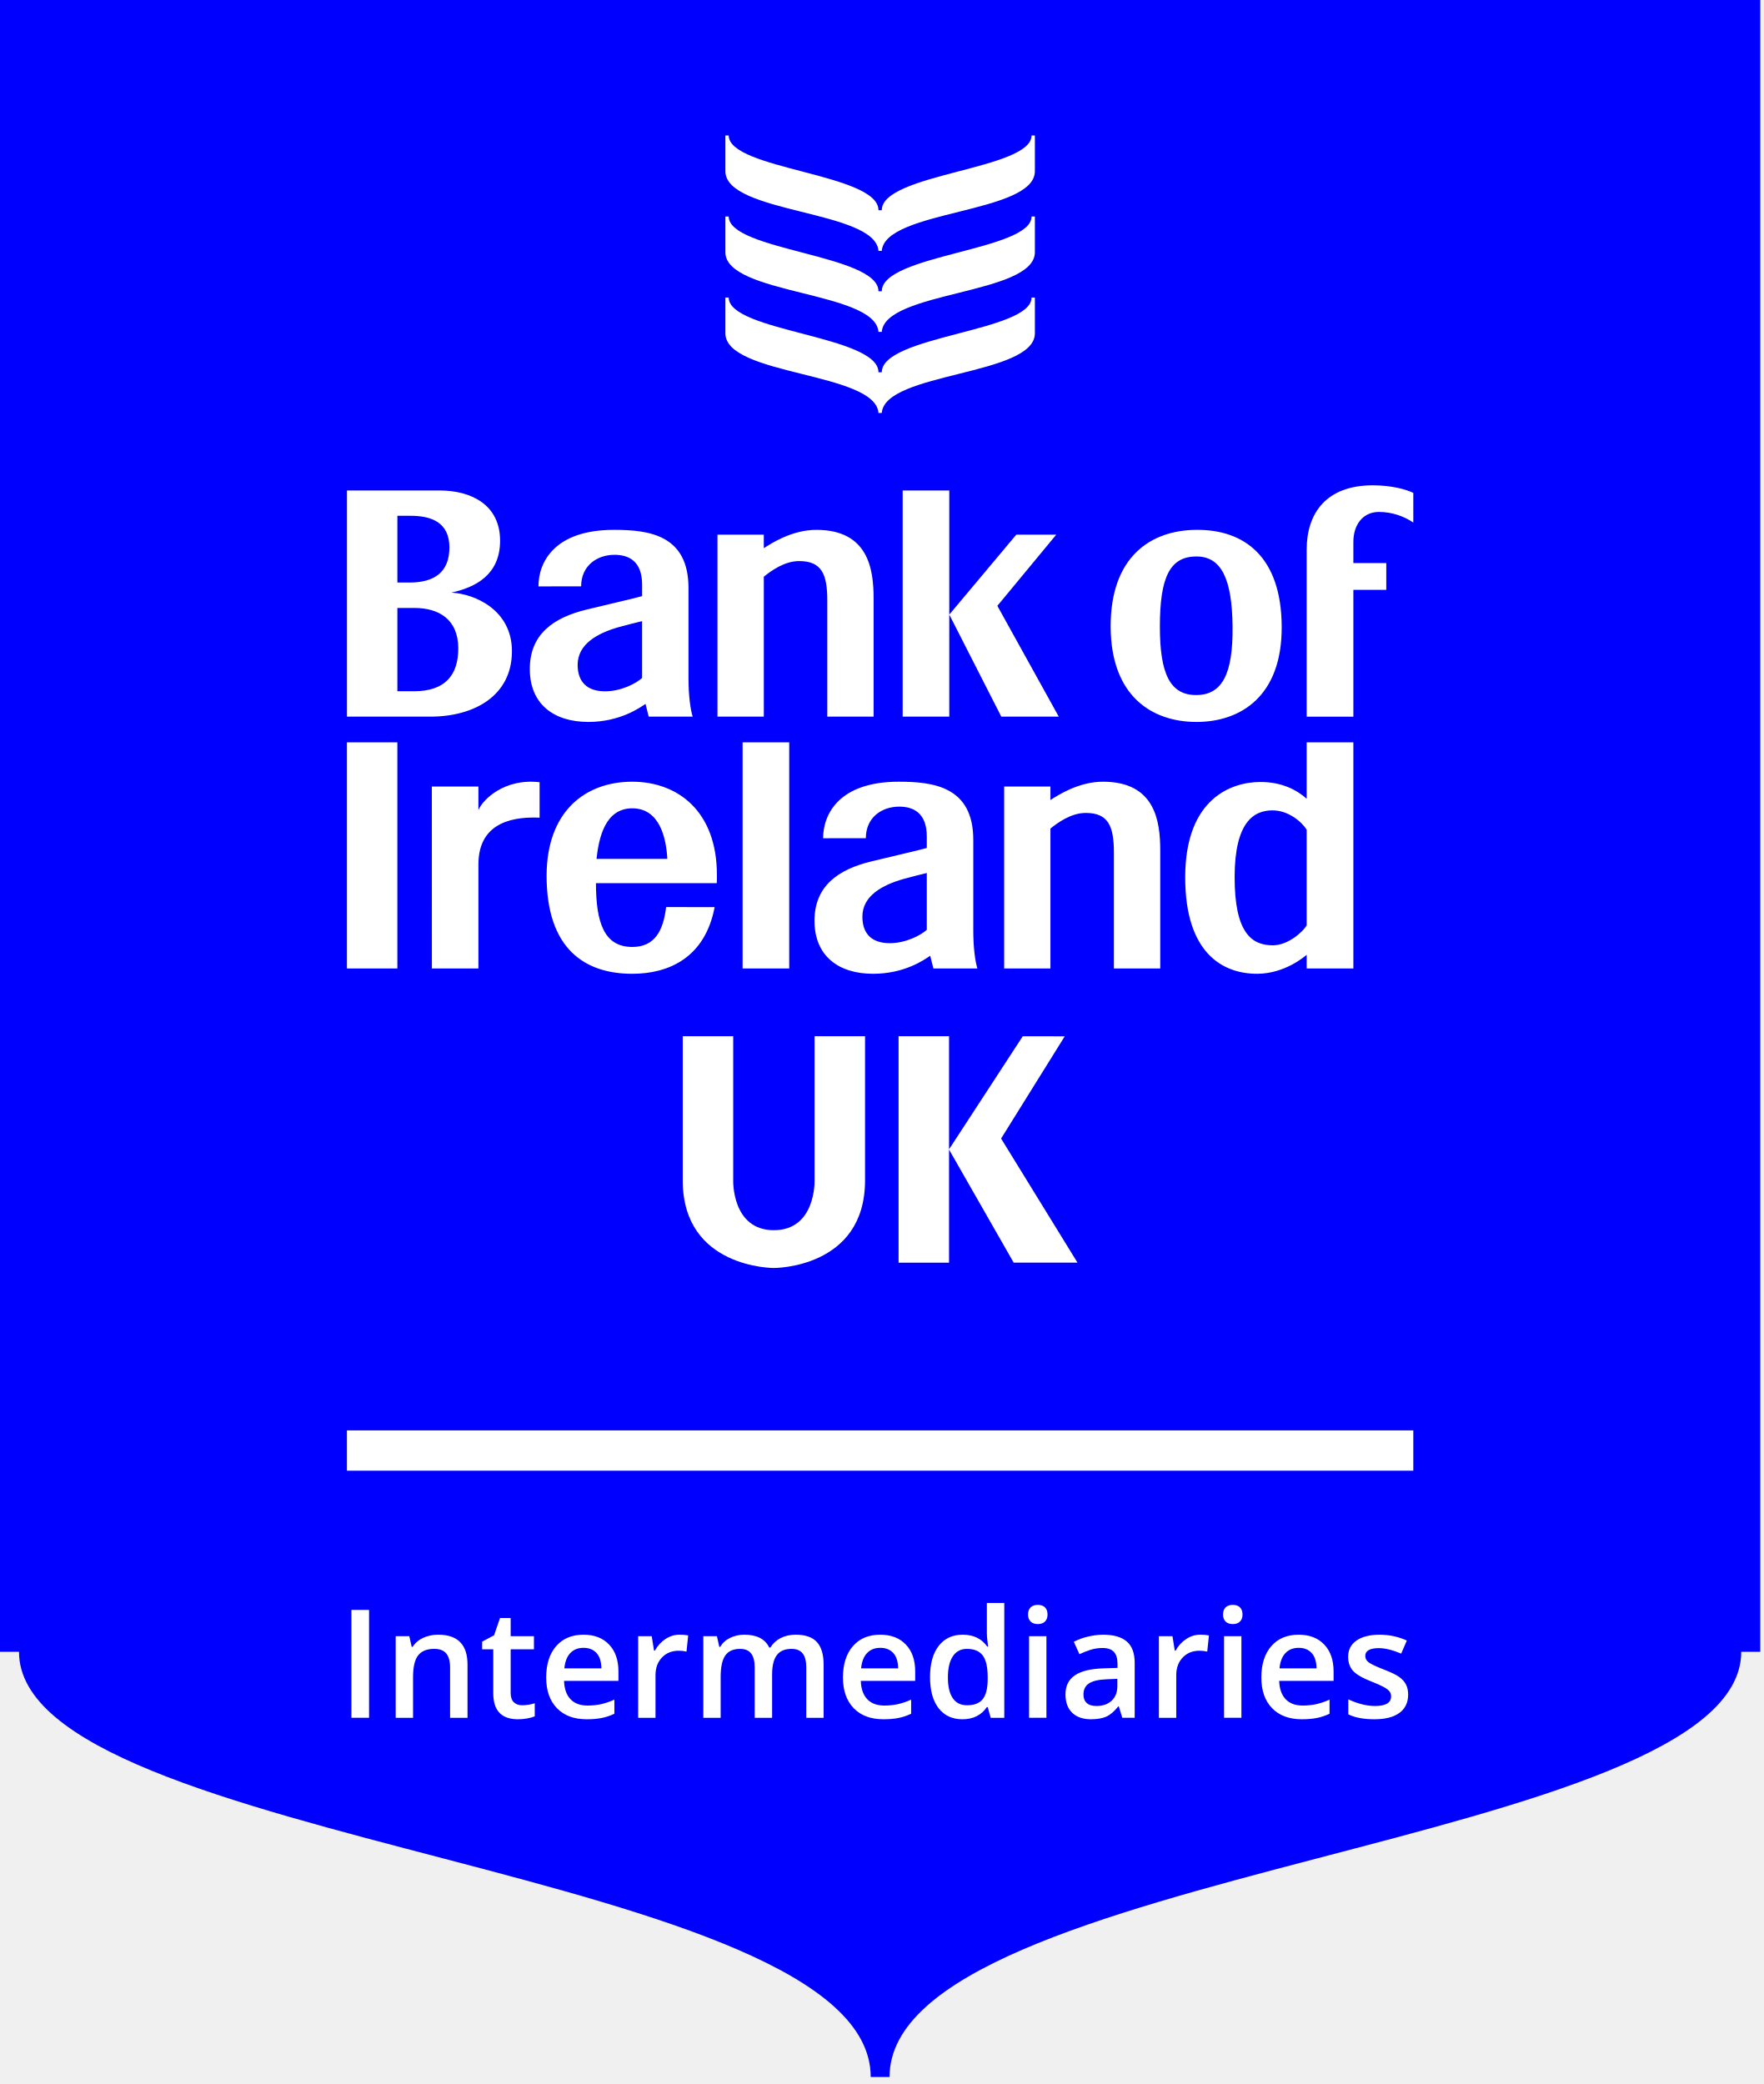
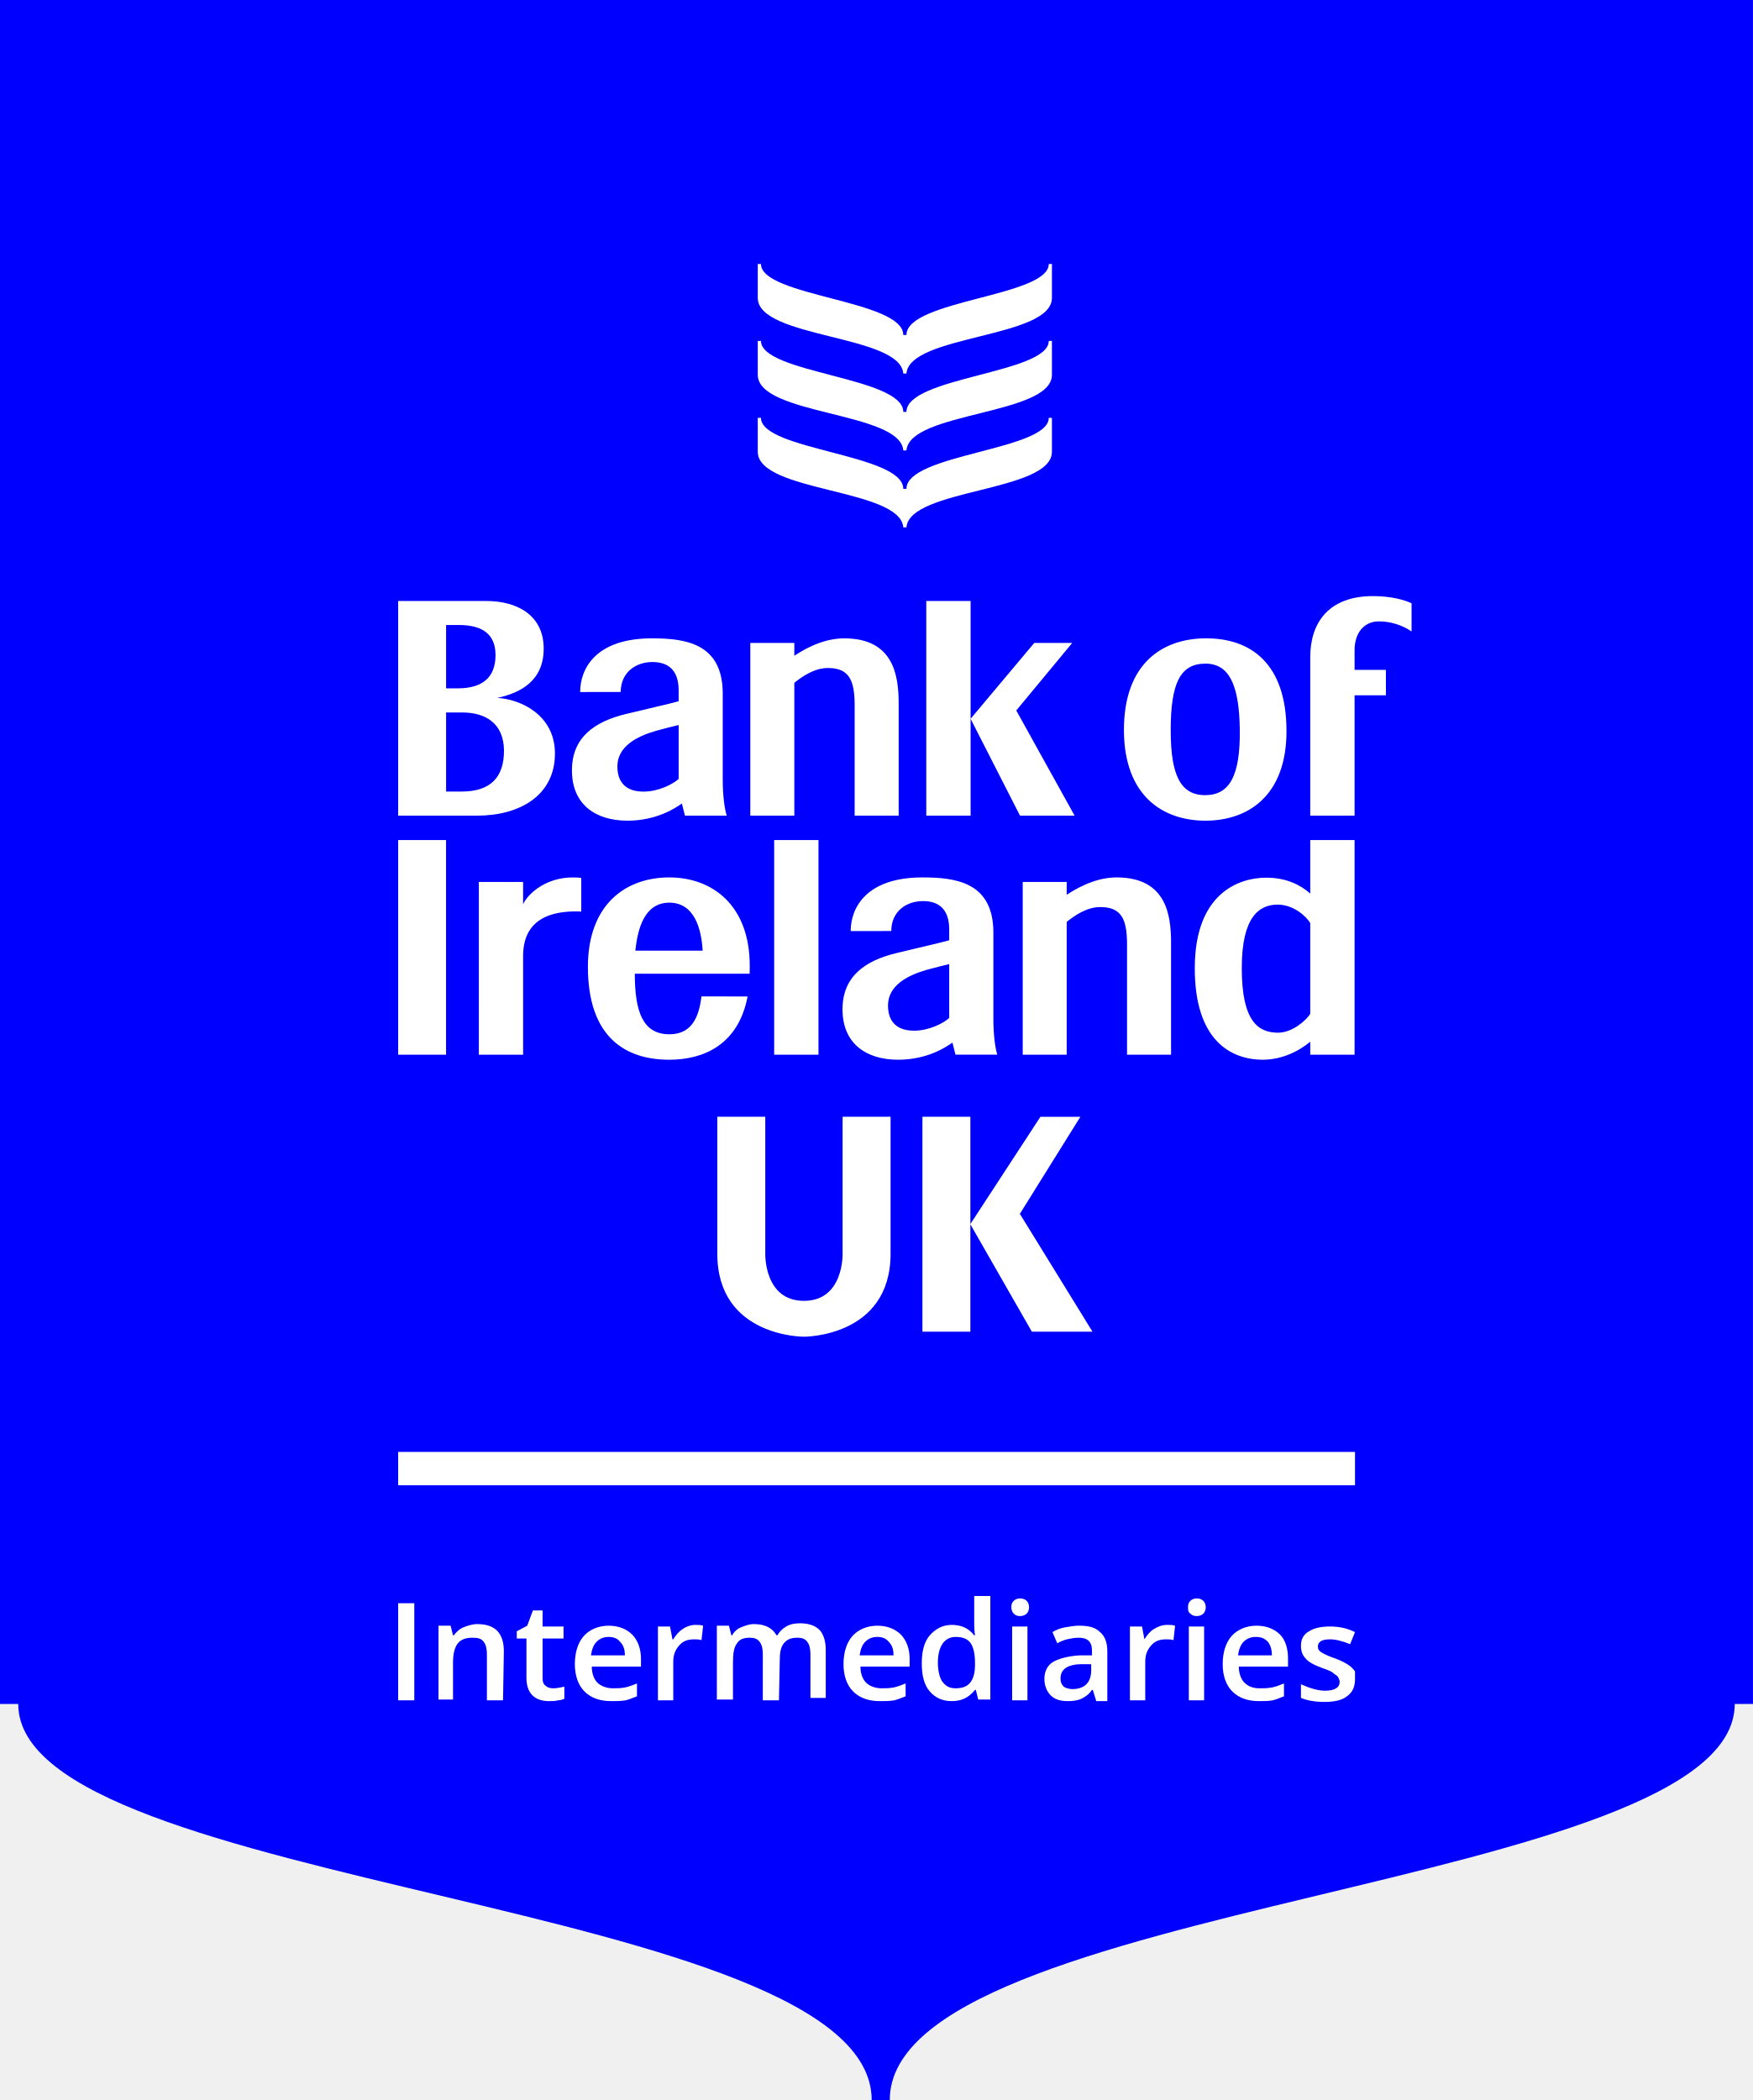
- <svg xmlns="http://www.w3.org/2000/svg" width="110" height="130" viewBox="0 0 110 130">
-   <g fill="none" fill-rule="evenodd">
-     <g>
-       <g>
-         <path fill="#00F" d="M108.613 103.038c0 12.14-53.126 13.462-53.126 26.525h-1.175c0-13.063-53.127-14.384-53.127-26.525H0V0h109.798v103.038h-1.185z" transform="translate(-119 -326) translate(119 326)" />
-         <path fill="#FFF" d="M21.641 91.743h66.516v-2.516H21.64v2.516zm29.17-18.104s.09 3.101-2.539 3.101-2.537-3.1-2.537-3.1v-9.001h-3.148v9c0 5.493 5.685 5.458 5.685 5.458s5.686.035 5.686-5.458v-9H50.81v9zm16.4 5.126l-4.766-7.743 3.97-6.377-2.62-.001-4.597 7.049v-7.054H56.05v14.126h3.148V71.71l4.032 7.054h3.981zm-2.867-60.204c0 2.135-9.342 2.367-9.342 4.664h-.206c0-2.297-9.342-2.529-9.342-4.664h-.208v2.228c0 2.66 9.359 2.411 9.55 4.97h.206c.191-2.559 9.55-2.31 9.55-4.97v-2.228h-.208zm0-5.055c0 2.134-9.342 2.367-9.342 4.664h-.206c0-2.297-9.342-2.53-9.342-4.664h-.208v2.227c0 2.661 9.359 2.412 9.55 4.97h.206c.191-2.558 9.55-2.309 9.55-4.97v-2.227h-.208zm0-5.056c0 2.135-9.342 2.366-9.342 4.664h-.206c0-2.298-9.342-2.53-9.342-4.664h-.208v2.228c0 2.661 9.359 2.411 9.55 4.97h.206c.191-2.559 9.55-2.309 9.55-4.97V8.45h-.208zM29.842 50.53v-1.467h-2.906l.003 11.35h2.903v-6.49c0-2.787 2.432-2.975 3.816-2.916v-2.212c-2.23-.26-3.56 1.115-3.816 1.736zm-8.2 9.884h3.144V46.307H21.64v14.107zm59.864-8.653c-.272-.455-1.11-1.21-2.132-1.21-1.196 0-2.355.765-2.362 4.15-.006 3.542 1.096 4.267 2.384 4.267.97 0 1.897-.87 2.11-1.242v-5.965zm0-5.454h2.912v14.107h-2.912v-.856c-.11.096-1.347 1.174-3.074 1.187-2.193.007-4.513-1.323-4.503-6.037.006-4.933 2.926-5.927 4.676-5.927 1.348-.008 2.293.5 2.901 1.044v-3.518zm-12.71 2.456c-1.53 0-2.836.863-3.274 1.142v-.842h-2.886v11.35h2.886v-8.728c.462-.369 1.283-.974 2.205-.974 1.416 0 1.755.836 1.755 2.489v7.214h2.89v-7.36c0-1.825-.313-4.291-3.576-4.291zm-22.475 11.65h2.908V46.308h-2.908v14.107zm11.489-5.955c-.38.095-.948.231-1.47.377-1.277.368-2.549 1.031-2.548 2.352.005 1.102.626 1.648 1.711 1.648 1.005 0 1.94-.498 2.307-.834v-3.543zm2.9 3.584c0 1.065.117 1.92.255 2.371h-2.743c-.045-.163-.135-.525-.2-.794-.36.25-1.595 1.124-3.558 1.126-2.185 0-3.646-1.13-3.659-3.28-.012-2.18 1.459-3.234 3.579-3.738.927-.229 2.972-.697 3.426-.83v-.713c0-1.458-.819-1.866-1.717-1.866-1.095 0-2.083.674-2.085 1.968l-2.665.004c0-1.515 1.01-3.527 4.715-3.527 2.174 0 4.652.308 4.652 3.63v5.649zm-19.084-4.464c-.077-1.392-.514-3.155-2.192-3.155-1.683.008-2.078 1.811-2.226 3.155h4.418zm3.092 1.02c0 .165 0 .329-.008.493h-7.537c.004 2.457.505 3.974 2.26 3.98 1.402.005 1.943-1.008 2.116-2.489l3.028.006c-.6 3.142-2.845 4.157-5.143 4.157-2.92 0-5.345-1.52-5.339-6.132.01-3.977 2.386-5.847 5.339-5.85 2.854 0 5.296 1.857 5.284 5.835zm17.494-16.806l3.674-4.44h-2.493l-4.18 4.986 3.244 6.366h3.585l-3.83-6.912zm-5.907-7.196v14.108h2.908V30.596h-2.908zm-4.702 6.893v7.215h2.89v-7.36c0-1.826-.317-4.292-3.576-4.292-1.53 0-2.836.863-3.273 1.143v-.843h-2.89v11.352h2.89v-8.73c.458-.368 1.283-.974 2.205-.974 1.418 0 1.759.836 1.754 2.489zm-23.017 2.922c-.02-1.738-1.16-2.492-2.764-2.487h-1.035v5.196h1.035c1.909 0 2.774-.967 2.764-2.709zm-3.8-4.073h.782c1.514-.004 2.462-.637 2.464-2.183.002-1.566-1.115-1.986-2.454-1.98h-.791v4.163zm2.026 8.366h-5.17V30.596h5.795c1.983.005 3.757.91 3.757 3.132 0 2.136-1.546 2.914-3.04 3.239 1.491.081 3.779 1.096 3.779 3.655 0 2.773-2.343 4.09-5.12 4.082zm10.93-1.58c1.007 0 1.946-.498 2.31-.833v-3.543c-.387.094-.954.231-1.471.376-1.28.368-2.55 1.032-2.55 2.353.005 1.1.628 1.647 1.712 1.647zm-1.042 1.91c-2.177 0-3.645-1.13-3.652-3.28-.013-2.18 1.463-3.234 3.576-3.737.93-.229 2.975-.698 3.429-.831v-.712c0-1.459-.82-1.865-1.72-1.865-1.091 0-2.08.673-2.084 1.966l-2.663.005c0-1.516 1.003-3.528 4.71-3.528 2.175 0 4.65.308 4.65 3.63v5.65c0 1.064.12 1.919.26 2.37h-2.742c-.045-.162-.135-.524-.2-.794-.364.25-1.6 1.124-3.564 1.127zm35.649-5.947c0 2.936.63 4.27 2.262 4.27 1.635 0 2.302-1.334 2.272-4.27-.03-2.978-.7-4.385-2.272-4.374-1.639.01-2.262 1.295-2.262 4.374zm-3.071 0c-.007-4.365 2.506-6.021 5.353-6.035 2.978-.024 5.297 1.668 5.317 6.035.023 4.343-2.559 5.948-5.317 5.948-2.753 0-5.338-1.585-5.353-5.948zm15.14-5.274v1.31h2.054v1.672h-2.054v7.91h-2.912V34.278c0-2.24 1.2-4.004 4.124-4.004 1.192 0 2.105.263 2.527.474v1.85c-.558-.383-1.32-.663-2.133-.663-1.016-.004-1.606.8-1.606 1.877zM21.92 107.156L23.021 107.156 23.021 100.426 21.92 100.426zM29.162 107.157h-1.087v-3.131c0-.393-.079-.686-.237-.88-.158-.192-.41-.29-.753-.29-.457 0-.791.136-1.003.406-.212.27-.318.722-.318 1.358v2.537h-1.082v-5.092h.848l.151.668h.056c.153-.243.37-.43.653-.562.282-.132.596-.199.939-.199 1.222 0 1.833.622 1.833 1.865v3.32zM32.563 106.374c.265 0 .529-.041.793-.124v.814c-.12.053-.274.096-.463.131-.189.036-.384.053-.587.053-1.025 0-1.538-.54-1.538-1.62v-2.744h-.694v-.478l.745-.397.369-1.076h.666v1.132h1.452v.82h-1.452v2.724c0 .261.066.454.197.578.13.124.301.187.512.187M36.399 102.792c-.344 0-.62.109-.827.327-.206.218-.33.536-.37.953h2.31c-.005-.42-.106-.74-.303-.955-.196-.217-.466-.325-.81-.325m.198 4.456c-.792 0-1.412-.23-1.858-.692-.446-.462-.67-1.098-.67-1.908 0-.832.207-1.486.622-1.962.414-.476.983-.713 1.708-.713.672 0 1.203.204 1.592.612.39.408.585.97.585 1.684v.585h-3.393c.016.495.15.874.401 1.14.251.266.606.398 1.063.398.301 0 .581-.028.84-.085.26-.057.538-.15.836-.283v.88c-.264.125-.531.214-.801.266-.27.052-.579.078-.925.078M42.388 101.972c.219 0 .398.016.539.047l-.106 1.008c-.154-.037-.313-.055-.478-.055-.434 0-.785.141-1.053.423-.268.283-.402.65-.402 1.1v2.662h-1.082v-5.092h.847l.143.897h.055c.168-.304.39-.544.66-.722.272-.178.564-.268.877-.268M48.161 107.157h-1.086v-3.14c0-.39-.074-.68-.221-.872-.148-.192-.378-.288-.69-.288-.418 0-.725.135-.92.407-.194.272-.292.724-.292 1.356v2.537h-1.081v-5.092h.847l.152.668h.055c.14-.243.346-.43.614-.562.27-.132.564-.199.887-.199.783 0 1.3.268 1.556.802h.073c.15-.252.362-.448.635-.59.273-.14.586-.212.94-.212.607 0 1.05.155 1.327.461.279.307.417.775.417 1.404v3.32h-1.082v-3.14c0-.39-.074-.68-.223-.872-.148-.192-.38-.288-.692-.288-.421 0-.73.131-.924.393-.195.262-.292.666-.292 1.208v2.699zM54.91 102.792c-.345 0-.62.109-.827.327-.207.218-.331.536-.37.953h2.31c-.005-.42-.107-.74-.303-.955-.197-.217-.467-.325-.81-.325m.198 4.456c-.792 0-1.412-.23-1.858-.692-.446-.462-.67-1.098-.67-1.908 0-.832.207-1.486.621-1.962.414-.476.983-.713 1.708-.713.672 0 1.203.204 1.593.612.39.408.585.97.585 1.684v.585h-3.393c.016.495.15.874.4 1.14.252.266.607.398 1.064.398.301 0 .58-.028.84-.085.26-.057.538-.15.836-.283v.88c-.264.125-.532.214-.802.266-.27.052-.578.078-.924.078M60.324 106.374c.445 0 .769-.125.97-.375.203-.25.308-.656.314-1.218v-.152c0-.641-.105-1.098-.313-1.367-.209-.27-.536-.405-.98-.405-.38 0-.674.154-.88.462-.205.309-.308.748-.308 1.32 0 .564.1.995.3 1.29.198.296.498.445.897.445m-.29.874c-.636 0-1.131-.23-1.488-.69-.355-.46-.534-1.106-.534-1.938 0-.835.18-1.484.541-1.95.361-.464.86-.698 1.5-.698.668 0 1.178.247 1.528.742h.054c-.052-.365-.078-.654-.078-.865v-1.856h1.087v7.164h-.848l-.188-.668h-.05c-.347.506-.855.759-1.524.759M64.19 107.156h1.082v-5.092H64.19v5.092zm-.064-6.44c0-.194.053-.342.16-.447.104-.104.256-.157.452-.157.19 0 .338.053.445.157.105.105.158.253.158.447 0 .185-.053.33-.158.435-.107.106-.255.159-.445.159-.196 0-.348-.053-.453-.159-.106-.106-.159-.25-.159-.435zM68.393 106.42c.394 0 .709-.11.947-.33.238-.219.357-.527.357-.922v-.442l-.654.027c-.51.019-.88.104-1.112.256-.232.152-.348.384-.348.697 0 .228.068.403.203.528.135.124.338.186.607.186zm1.611.736l-.216-.709h-.036c-.246.31-.492.521-.741.634-.249.111-.568.167-.958.167-.5 0-.89-.134-1.172-.404-.28-.271-.421-.653-.421-1.147 0-.525.194-.92.585-1.188.39-.267.983-.412 1.781-.437l.88-.028v-.272c0-.324-.077-.567-.228-.73-.152-.16-.387-.24-.707-.24-.26 0-.51.038-.75.114-.24.077-.47.168-.69.272l-.351-.773c.276-.145.579-.254.907-.33.328-.075.638-.112.93-.112.648 0 1.136.142 1.466.423.33.282.495.726.495 1.33v3.43h-.774zM74.87 101.972c.219 0 .398.016.539.047l-.106 1.008c-.154-.037-.313-.055-.478-.055-.434 0-.784.141-1.052.423-.269.283-.403.65-.403 1.1v2.662h-1.082v-5.092h.847l.143.897h.054c.17-.304.39-.544.662-.722.27-.178.563-.268.877-.268M76.353 107.156h1.082v-5.092h-1.082v5.092zm-.064-6.44c0-.194.053-.342.159-.447.105-.104.256-.157.453-.157.19 0 .338.053.444.157.106.105.159.253.159.447 0 .185-.053.33-.159.435-.106.106-.255.159-.444.159-.197 0-.348-.053-.453-.159-.106-.106-.16-.25-.16-.435zM81.007 102.792c-.344 0-.619.109-.826.327-.207.218-.331.536-.37.953h2.31c-.005-.42-.107-.74-.304-.955-.196-.217-.466-.325-.81-.325m.199 4.456c-.792 0-1.412-.23-1.859-.692-.445-.462-.669-1.098-.669-1.908 0-.832.207-1.486.621-1.962.414-.476.983-.713 1.708-.713.672 0 1.203.204 1.592.612.391.408.586.97.586 1.684v.585h-3.393c.015.495.149.874.4 1.14.252.266.607.398 1.064.398.301 0 .58-.028.84-.085.26-.057.538-.15.836-.283v.88c-.265.125-.532.214-.802.266-.27.052-.578.078-.924.078M87.835 105.706c0 .498-.181.879-.544 1.144-.362.266-.88.398-1.556.398-.678 0-1.222-.102-1.633-.308v-.935c.597.277 1.155.415 1.67.415.666 0 1-.201 1-.603 0-.129-.038-.236-.111-.322-.074-.086-.195-.176-.364-.268-.169-.091-.403-.196-.704-.313-.587-.227-.983-.454-1.19-.68-.207-.228-.311-.522-.311-.885 0-.435.176-.774.527-1.015.351-.241.83-.361 1.434-.361.598 0 1.164.12 1.699.363l-.35.815c-.55-.227-1.012-.34-1.386-.34-.57 0-.856.162-.856.488 0 .16.074.294.223.405.15.11.474.262.974.455.42.163.726.312.916.447.19.135.331.29.424.468.091.176.138.386.138.632" transform="translate(-119 -326) translate(119 326)" />
-       </g>
-     </g>
+ <svg xmlns="http://www.w3.org/2000/svg" width="96" height="115" viewBox="0 0 96 115" fill="none">
+   <g clip-path="url(#clip0_2012_9828)">
+     <path d="M95.002 93.314C95.002 103.487 48.728 104.056 48.728 115H47.737C47.737 104.056 0.999 103.487 0.999 93.314H0V0L96 0V93.314H95.002Z" fill="#0000FF" />
+     <path d="M72.836 89.07C73.322 89.07 73.764 89.158 74.206 89.377L73.94 90.037C73.499 89.861 73.145 89.773 72.836 89.773C72.394 89.773 72.174 89.905 72.174 90.168C72.174 90.3 72.218 90.388 72.351 90.476C72.483 90.564 72.748 90.696 73.145 90.828C73.499 90.96 73.72 91.091 73.853 91.179C73.985 91.267 74.118 91.399 74.206 91.531V91.97C74.206 92.366 74.073 92.673 73.764 92.893C73.499 93.113 73.057 93.201 72.527 93.201C71.997 93.201 71.555 93.113 71.246 92.981V92.234C71.732 92.454 72.174 92.585 72.571 92.585C73.101 92.585 73.366 92.41 73.366 92.102C73.366 92.014 73.323 91.926 73.278 91.838C73.234 91.751 73.101 91.707 73.013 91.619C72.924 91.531 72.704 91.443 72.439 91.355C71.953 91.179 71.643 91.004 71.511 90.828C71.334 90.652 71.246 90.432 71.246 90.125C71.246 89.773 71.378 89.509 71.688 89.334C71.953 89.158 72.35 89.07 72.836 89.07ZM29.714 89.07H30.862V89.729H29.714V91.882C29.714 92.102 29.758 92.234 29.891 92.322C29.979 92.41 30.111 92.454 30.288 92.454C30.509 92.454 30.686 92.41 30.906 92.366V93.025C30.818 93.069 30.685 93.113 30.553 93.113C30.42 93.157 30.244 93.157 30.067 93.157C29.272 93.157 28.83 92.717 28.83 91.882V89.729H28.3V89.334L28.874 89.026L29.184 88.191H29.714V89.07ZM33.337 89.026C33.867 89.026 34.309 89.202 34.618 89.509C34.927 89.817 35.103 90.3 35.103 90.828V91.267H32.409C32.409 91.663 32.541 91.97 32.718 92.146C32.895 92.322 33.204 92.454 33.558 92.454C33.779 92.454 34 92.454 34.221 92.41C34.441 92.366 34.662 92.278 34.883 92.19V92.893C34.662 92.981 34.441 93.069 34.265 93.113C34 93.157 33.734 93.157 33.469 93.157C32.85 93.157 32.364 92.981 32.011 92.629C31.657 92.278 31.482 91.75 31.481 91.135C31.481 90.476 31.658 89.949 31.967 89.597C32.276 89.246 32.763 89.026 33.337 89.026ZM48.05 89.026C48.58 89.026 49.022 89.202 49.331 89.509C49.64 89.817 49.816 90.3 49.816 90.828V91.267H47.122C47.122 91.663 47.254 91.97 47.431 92.146C47.607 92.322 47.917 92.454 48.27 92.454C48.491 92.454 48.713 92.454 48.934 92.41C49.154 92.366 49.375 92.278 49.596 92.19V92.893C49.375 92.981 49.154 93.069 48.977 93.113C48.712 93.157 48.491 93.157 48.182 93.157C47.563 93.157 47.077 92.981 46.724 92.629C46.37 92.278 46.194 91.75 46.194 91.135C46.194 90.476 46.37 89.949 46.68 89.597C46.989 89.246 47.475 89.026 48.05 89.026ZM54.235 93.069H53.572L53.44 92.542H53.395C53.042 92.981 52.644 93.157 52.114 93.157C51.628 93.157 51.23 92.981 50.921 92.629C50.612 92.278 50.48 91.751 50.48 91.091C50.48 90.432 50.612 89.905 50.921 89.553C51.23 89.202 51.628 88.982 52.114 88.982C52.644 88.982 53.042 89.158 53.352 89.553H53.395C53.351 89.246 53.352 89.026 53.352 88.85V87.4H54.235V93.069ZM59.095 89.026C59.625 89.026 59.979 89.114 60.244 89.377C60.509 89.597 60.642 89.949 60.642 90.432V93.157H60.023V93.113L59.847 92.542H59.802C59.625 92.805 59.404 92.937 59.227 93.025C59.051 93.113 58.786 93.157 58.477 93.157C58.079 93.157 57.77 93.069 57.549 92.849C57.328 92.629 57.195 92.322 57.195 91.926C57.195 91.531 57.372 91.179 57.682 91.004C57.991 90.828 58.477 90.696 59.095 90.652H59.802V90.432C59.802 90.169 59.758 89.993 59.625 89.861C59.492 89.729 59.316 89.685 59.051 89.685C58.83 89.685 58.653 89.729 58.433 89.773C58.256 89.817 58.035 89.905 57.902 89.993L57.637 89.377C57.858 89.246 58.079 89.158 58.344 89.114C58.609 89.07 58.83 89.026 59.095 89.026ZM68.815 89.026C69.346 89.026 69.787 89.202 70.097 89.509C70.406 89.817 70.538 90.3 70.538 90.828V91.267H67.843C67.843 91.663 67.976 91.97 68.152 92.146C68.373 92.366 68.639 92.454 68.992 92.454C69.213 92.454 69.434 92.454 69.654 92.41C69.875 92.366 70.097 92.278 70.317 92.19V92.893C70.097 92.981 69.876 93.069 69.699 93.113C69.478 93.157 69.212 93.157 68.947 93.157C68.329 93.157 67.843 92.981 67.489 92.629C67.136 92.278 66.96 91.75 66.96 91.135C66.96 90.476 67.136 89.949 67.445 89.597C67.755 89.246 68.241 89.026 68.815 89.026ZM22.689 93.113H21.805V87.796H22.689V93.113ZM26.135 88.938C27.107 88.938 27.593 89.422 27.593 90.432L27.548 93.113H26.665V90.608C26.665 90.3 26.621 90.081 26.488 89.905C26.356 89.729 26.178 89.685 25.869 89.685C25.516 89.685 25.251 89.773 25.074 89.993C24.898 90.213 24.809 90.564 24.809 91.047V93.069H24.014V89.026H24.677L24.809 89.553H24.854C24.986 89.378 25.163 89.202 25.384 89.114C25.605 89.026 25.87 88.938 26.135 88.938ZM38.063 88.982C38.24 88.982 38.373 88.982 38.506 89.026L38.417 89.817C38.285 89.773 38.152 89.773 38.02 89.773C37.666 89.773 37.401 89.861 37.18 90.125C36.959 90.388 36.871 90.652 36.871 91.004V93.113H36.031V89.07H36.694L36.826 89.773H36.871C37.004 89.553 37.181 89.334 37.401 89.202C37.578 89.07 37.843 88.982 38.063 88.982ZM43.809 88.894C44.294 88.894 44.647 89.026 44.868 89.246C45.089 89.465 45.222 89.861 45.222 90.344V92.981H44.383V90.608C44.383 90.3 44.339 90.081 44.206 89.905C44.074 89.729 43.897 89.685 43.676 89.685C43.322 89.685 43.102 89.773 42.925 89.993C42.748 90.213 42.703 90.52 42.703 90.96L42.659 93.113H41.775V90.608C41.775 90.3 41.731 90.081 41.599 89.905C41.466 89.729 41.289 89.685 41.068 89.685C40.715 89.685 40.495 89.773 40.362 89.993C40.186 90.213 40.141 90.564 40.141 91.047V93.069H39.258V89.026H39.92L40.053 89.553H40.097C40.185 89.377 40.362 89.202 40.583 89.114C40.804 89.026 41.025 88.938 41.29 88.938C41.908 88.938 42.306 89.158 42.526 89.553H42.571C42.704 89.334 42.836 89.202 43.057 89.07C43.278 88.938 43.544 88.894 43.809 88.894ZM56.268 93.113H55.429V89.07H56.268V93.113ZM63.911 88.982C64.088 88.982 64.221 88.982 64.353 89.026L64.265 89.817C64.132 89.773 64 89.773 63.867 89.773C63.514 89.773 63.248 89.861 63.027 90.125C62.806 90.388 62.719 90.652 62.719 91.004V93.113H61.879V89.07H62.542L62.674 89.773C62.806 89.553 62.983 89.334 63.204 89.202C63.425 89.07 63.646 88.982 63.911 88.982ZM65.943 93.113H65.105V89.07H65.943V93.113ZM59.227 91.135C58.83 91.135 58.52 91.223 58.344 91.355C58.167 91.487 58.079 91.663 58.079 91.926C58.079 92.102 58.123 92.234 58.256 92.366C58.388 92.454 58.566 92.498 58.742 92.498C59.051 92.498 59.316 92.41 59.493 92.234C59.67 92.058 59.758 91.794 59.758 91.487V91.135H59.227ZM52.335 89.641C52.026 89.641 51.805 89.773 51.628 89.993C51.451 90.256 51.363 90.608 51.363 91.047C51.363 91.487 51.451 91.838 51.584 92.058C51.805 92.366 52.026 92.454 52.335 92.454C52.688 92.454 52.954 92.366 53.131 92.146C53.307 91.926 53.395 91.619 53.395 91.179V91.047C53.395 90.564 53.307 90.169 53.131 89.949C52.954 89.729 52.688 89.641 52.335 89.641ZM33.337 89.641C33.072 89.641 32.851 89.729 32.674 89.905C32.497 90.081 32.408 90.344 32.364 90.652H34.221C34.221 90.3 34.132 90.081 33.955 89.905C33.823 89.729 33.602 89.641 33.337 89.641ZM48.05 89.641C47.785 89.641 47.563 89.729 47.387 89.905C47.21 90.081 47.121 90.344 47.077 90.652H48.934C48.934 90.3 48.845 90.081 48.668 89.905C48.535 89.729 48.315 89.641 48.05 89.641ZM68.77 89.641C68.506 89.641 68.285 89.729 68.108 89.905C67.932 90.081 67.843 90.344 67.799 90.652H69.654C69.654 90.3 69.566 90.081 69.434 89.905C69.257 89.729 69.08 89.641 68.77 89.641ZM55.87 87.532C56.003 87.532 56.135 87.576 56.224 87.664C56.312 87.752 56.356 87.883 56.356 88.015C56.356 88.147 56.312 88.279 56.224 88.367C56.135 88.455 56.003 88.499 55.87 88.499C55.694 88.499 55.605 88.455 55.517 88.367C55.428 88.279 55.385 88.147 55.385 88.015C55.385 87.84 55.428 87.751 55.517 87.664C55.605 87.576 55.738 87.532 55.87 87.532ZM65.546 87.532C65.678 87.532 65.811 87.576 65.899 87.664C65.988 87.752 66.032 87.883 66.032 88.015C66.032 88.147 65.988 88.279 65.899 88.367C65.811 88.455 65.678 88.499 65.546 88.499C65.369 88.499 65.281 88.455 65.192 88.367C65.06 88.279 65.061 88.147 65.061 88.015C65.061 87.84 65.104 87.751 65.192 87.664C65.281 87.576 65.413 87.532 65.546 87.532Z" fill="white" />
+     <path d="M59.829 72.925L55.852 66.473L59.165 61.159L56.978 61.158L53.142 67.032V61.154H50.516V72.925H53.142V67.047L56.508 72.925H59.829ZM46.144 68.654C46.144 68.654 46.221 71.237 44.027 71.237C41.833 71.237 41.91 68.654 41.91 68.654V61.154H39.283V68.654C39.283 73.231 44.027 73.201 44.027 73.201C44.027 73.201 48.772 73.231 48.772 68.654V61.154H46.144V68.654Z" fill="white" />
+     <path d="M75.524 34.028C76.202 34.028 76.838 34.26 77.304 34.58V33.038C76.951 32.862 76.19 32.643 75.195 32.643C72.755 32.643 71.755 34.113 71.755 35.98V44.667H74.183V38.077H75.898V36.684H74.183V35.592C74.183 34.694 74.677 34.024 75.524 34.028ZM66.001 36.342C67.314 36.332 67.871 37.505 67.897 39.986C67.922 42.432 67.365 43.544 66.001 43.544C64.64 43.544 64.113 42.432 64.113 39.986C64.113 37.42 64.633 36.35 66.001 36.342ZM66.018 44.942C68.319 44.942 70.473 43.605 70.454 39.986C70.438 36.346 68.503 34.938 66.018 34.957C63.643 34.968 61.546 36.349 61.551 39.986C61.563 43.622 63.72 44.942 66.018 44.942ZM33.81 41.977C33.81 40.877 34.87 40.323 35.938 40.018C36.37 39.896 36.843 39.782 37.166 39.703V42.656C36.862 42.934 36.078 43.35 35.239 43.35C34.334 43.35 33.815 42.895 33.81 41.977ZM37.343 44.003C37.397 44.228 37.472 44.529 37.51 44.665H39.798C39.68 44.288 39.58 43.576 39.58 42.689V37.982C39.58 35.215 37.516 34.957 35.7 34.957C32.608 34.957 31.772 36.634 31.772 37.897L33.992 37.893C33.997 36.816 34.822 36.254 35.731 36.254C36.482 36.254 37.166 36.593 37.166 37.808V38.402C36.788 38.513 35.082 38.904 34.306 39.094C32.542 39.514 31.311 40.392 31.322 42.208C31.328 44.001 32.553 44.942 34.369 44.942C36.008 44.94 37.039 44.212 37.343 44.003ZM25.293 43.346H24.43V39.016H25.293C26.631 39.014 27.582 39.64 27.6 41.089C27.608 42.541 26.885 43.346 25.293 43.346ZM24.43 34.226H25.089C26.207 34.221 27.138 34.571 27.137 35.876C27.135 37.164 26.344 37.692 25.08 37.696H24.43V34.226ZM30.391 41.265C30.391 39.133 28.482 38.287 27.238 38.219C28.485 37.948 29.775 37.3 29.775 35.521C29.775 33.669 28.295 32.915 26.64 32.911H21.805V44.666H26.119C28.437 44.673 30.391 43.576 30.391 41.265ZM46.804 38.654V44.666H49.215V38.534C49.215 37.013 48.951 34.957 46.232 34.957C44.956 34.957 43.865 35.677 43.501 35.91V35.207H41.09V44.666H43.501V37.393C43.883 37.085 44.571 36.581 45.34 36.581C46.523 36.581 46.808 37.277 46.804 38.654ZM50.727 32.911V44.666H53.154V32.911H50.727ZM55.656 38.907L58.721 35.207H56.642L53.154 39.362L55.86 44.667H58.851L55.656 38.907ZM34.793 52.061C34.917 50.941 35.247 49.439 36.65 49.431C38.05 49.431 38.415 50.901 38.48 52.061H34.793ZM36.65 48.049C34.186 48.052 32.204 49.61 32.196 52.924C32.19 56.766 34.214 58.033 36.65 58.033C38.567 58.033 40.441 57.188 40.942 54.569L38.415 54.564C38.271 55.798 37.82 56.643 36.65 56.639C35.185 56.633 34.767 55.369 34.764 53.322H41.052C41.059 53.185 41.059 53.048 41.059 52.91C41.069 49.596 39.031 48.049 36.65 48.049ZM51.983 55.747C51.677 56.026 50.897 56.442 50.058 56.442C49.153 56.442 48.635 55.986 48.631 55.068C48.63 53.968 49.691 53.414 50.756 53.109C51.192 52.987 51.666 52.873 51.983 52.795V55.747ZM54.402 51.074C54.402 48.305 52.334 48.049 50.521 48.049C47.43 48.049 46.587 49.725 46.587 50.988L48.811 50.984C48.812 49.906 49.637 49.345 50.55 49.345C51.3 49.345 51.983 49.684 51.983 50.899V51.492C51.604 51.604 49.898 51.995 49.124 52.185C47.355 52.606 46.129 53.483 46.139 55.299C46.149 57.092 47.368 58.033 49.191 58.033C50.828 58.031 51.86 57.303 52.159 57.095C52.215 57.319 52.289 57.62 52.327 57.756H54.616C54.499 57.38 54.402 56.668 54.402 55.78V51.074ZM42.397 57.758H44.824V46.002H42.397V57.758ZM61.15 48.049C59.873 48.049 58.783 48.768 58.417 49V48.298H56.009V57.758H58.417V50.484C58.803 50.176 59.488 49.672 60.257 49.672C61.439 49.672 61.722 50.368 61.722 51.745V57.758H64.132V51.624C64.132 50.103 63.872 48.049 61.15 48.049ZM71.755 55.518C71.576 55.827 70.804 56.552 69.993 56.552C68.919 56.552 67.999 55.948 68.005 52.996C68.01 50.176 68.977 49.539 69.975 49.539C70.829 49.539 71.527 50.168 71.755 50.547V55.518ZM71.755 48.934C71.247 48.481 70.459 48.056 69.333 48.064C67.873 48.064 65.438 48.892 65.432 53.004C65.423 56.93 67.36 58.039 69.188 58.033C70.63 58.022 71.663 57.124 71.755 57.044V57.758H74.183V46.002H71.755V48.934ZM21.805 57.758H24.428V46.002H21.805V57.758ZM28.648 49.521V48.298H26.223L26.224 57.758H28.648V52.348C28.648 50.026 30.675 49.869 31.831 49.919V48.076C29.971 47.86 28.861 49.004 28.648 49.521ZM57.435 14.457C57.435 16.236 49.641 16.43 49.641 18.344H49.468C49.468 16.43 41.674 16.236 41.674 14.457H41.499V16.313C41.499 18.53 49.309 18.323 49.468 20.455H49.641C49.8 18.323 57.608 18.53 57.608 16.313V14.457H57.435Z" fill="white" />
+     <path d="M57.435 18.67C57.435 20.449 49.641 20.642 49.641 22.556H49.468C49.468 20.642 41.674 20.449 41.674 18.67H41.499V20.526C41.499 22.744 49.309 22.536 49.468 24.667H49.641C49.8 22.536 57.608 22.744 57.608 20.526V18.67H57.435Z" fill="white" />
+     <path d="M49.641 26.769C49.641 24.855 57.435 24.662 57.435 22.882H57.608V24.739C57.608 26.956 49.8 26.748 49.641 28.88H49.468C49.309 26.748 41.499 26.956 41.499 24.739V22.882H41.674C41.674 24.662 49.468 24.855 49.468 26.769H49.641Z" fill="white" />
+     <rect x="21.805" y="79.51" width="52.401" height="1.826" fill="white" />
  </g>
+   <defs>
+     <clipPath id="clip0_2012_9828">
+       <rect width="96" height="115" fill="white" />
+     </clipPath>
+   </defs>
</svg>
